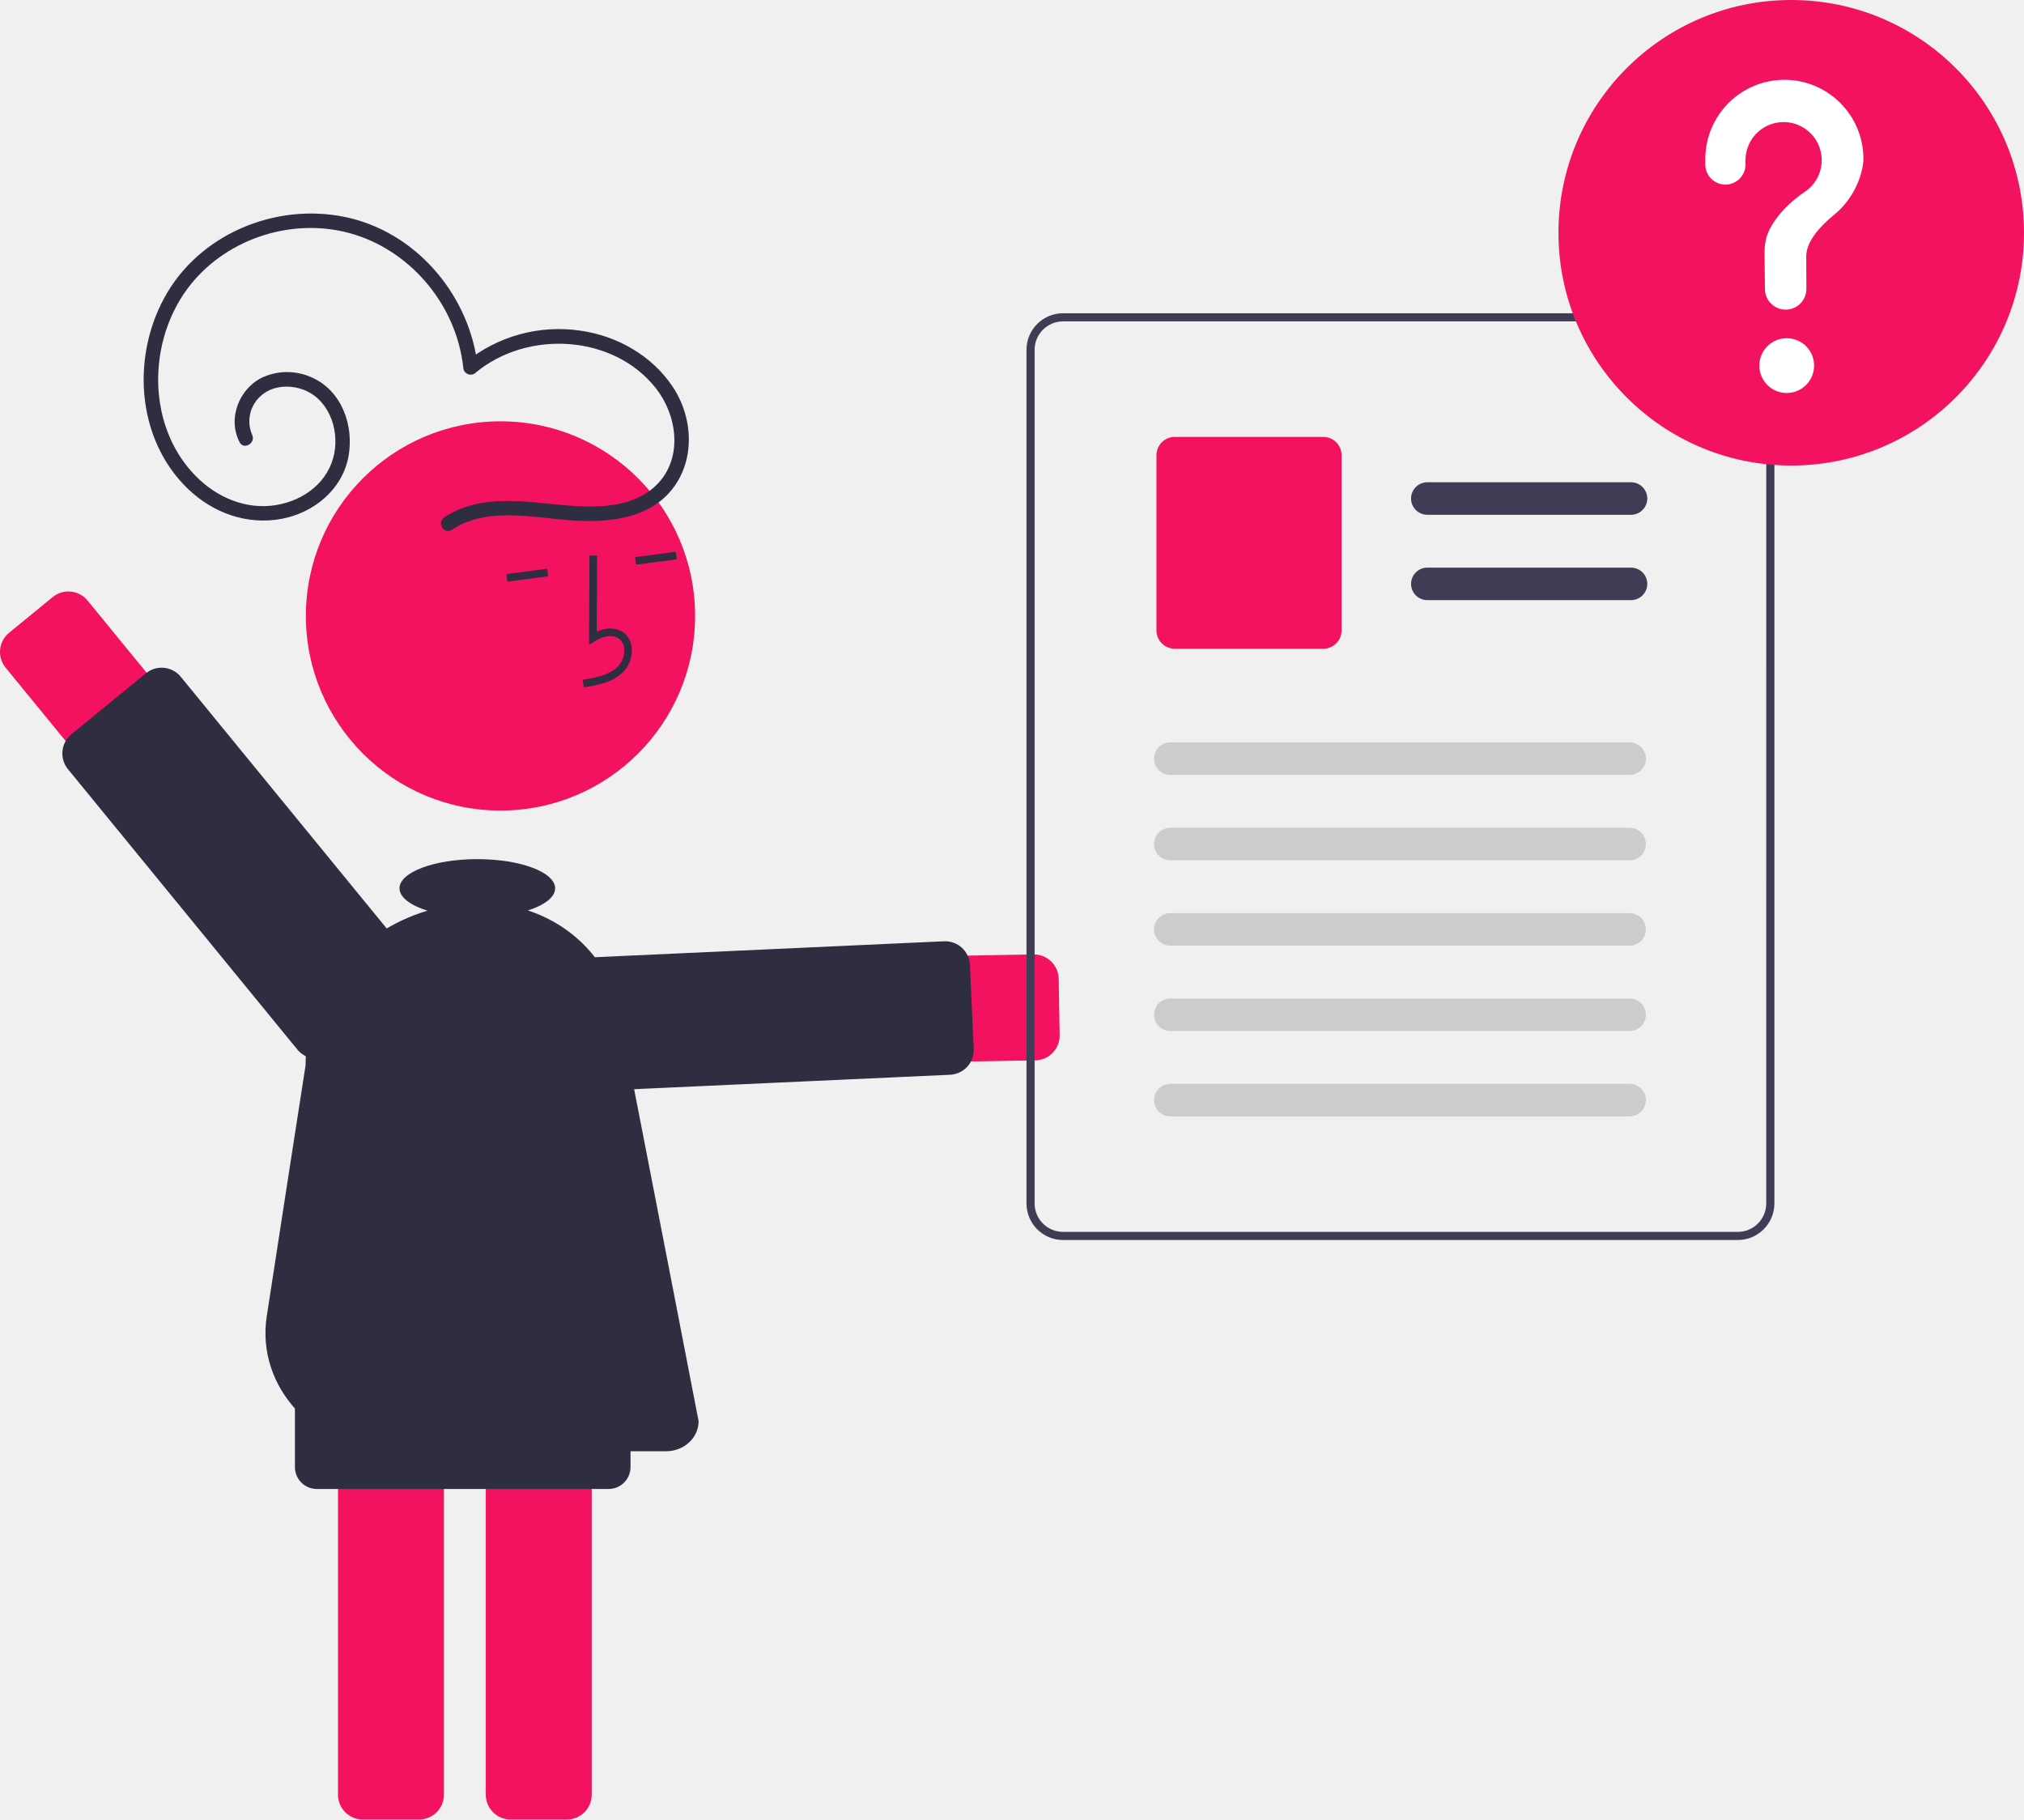
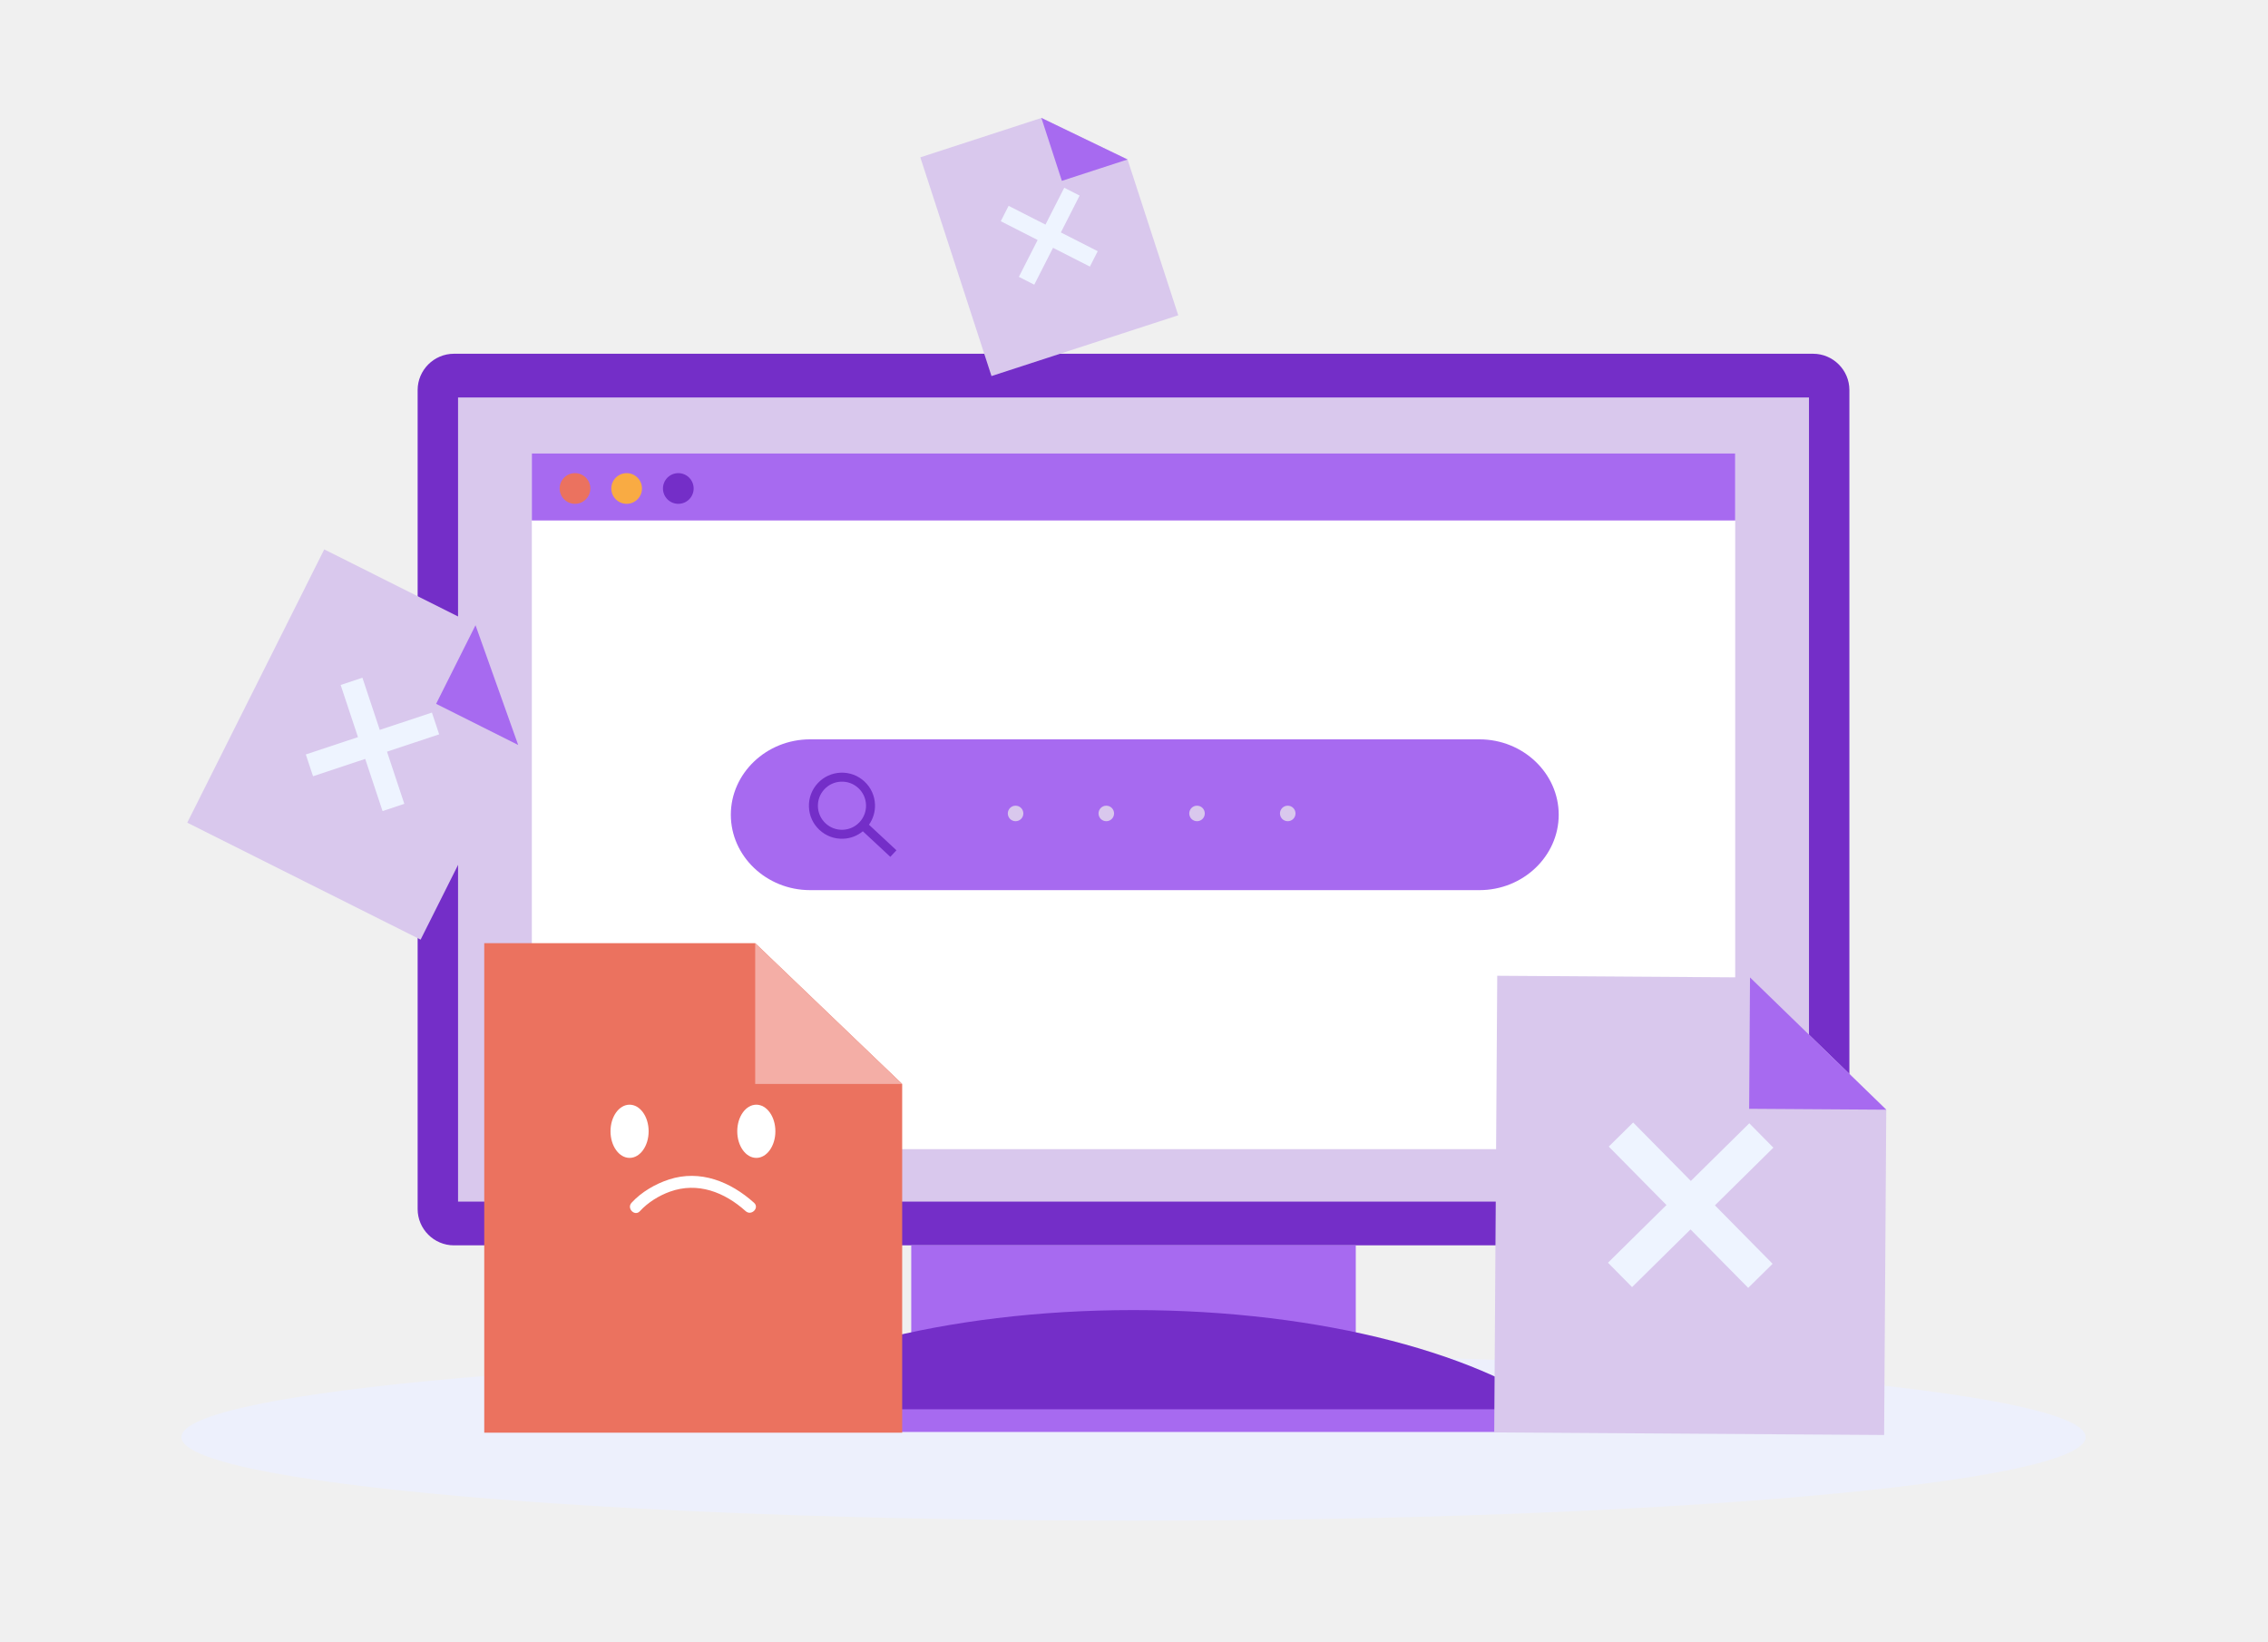
- <svg xmlns="http://www.w3.org/2000/svg" data-name="Layer 1" width="516.171" height="464.019" viewBox="0 0 516.171 464.019">
-   <path d="M605.943,488.406l-112.518,1.979a13.508,13.508,0,1,1-.475-27.012l112.518-1.978a6.326,6.326,0,0,1,6.436,6.214l.252,14.362a6.326,6.326,0,0,1-5.791,6.414Q606.155,488.402,605.943,488.406Z" transform="translate(-341.9143 -217.9903)" fill="#f31260" />
-   <path d="M584.213,492.077l-92.311,4.214a6.325,6.325,0,0,1-6.608-6.03l-.977-21.401a6.326,6.326,0,0,1,6.031-6.608l92.311-4.214a6.325,6.325,0,0,1,6.608,6.03l.977,21.401a6.334,6.334,0,0,1-5.792,6.593C584.373,492.068,584.293,492.073,584.213,492.077Z" transform="translate(-341.9143 -217.9903)" fill="#2f2e41" />
-   <path d="M428.108,675.684V555.967a6.333,6.333,0,0,1,6.326-6.326h14.364a6.333,6.333,0,0,1,6.326,6.326V675.684a6.333,6.333,0,0,1-6.326,6.326H434.433A6.333,6.333,0,0,1,428.108,675.684Z" transform="translate(-341.9143 -217.9903)" fill="#f31260" />
-   <path d="M465.802,675.684V555.967a6.333,6.333,0,0,1,6.326-6.326H486.492a6.333,6.333,0,0,1,6.326,6.326V675.684a6.333,6.333,0,0,1-6.326,6.326H472.128A6.333,6.333,0,0,1,465.802,675.684Z" transform="translate(-341.9143 -217.9903)" fill="#f31260" />
-   <circle cx="127.639" cy="157.08" r="49.633" fill="#f31260" />
-   <path d="M496.419,392.017a11.771,11.771,0,0,0,4.299-2.523,7.915,7.915,0,0,0,2.314-6.266,5.325,5.325,0,0,0-2.367-4.098c-1.775-1.139-4.149-1.142-6.566-.077l.091-19.376-1.946-.009-.108,22.779,1.5-.943c1.739-1.092,4.223-1.861,5.977-.735a3.42,3.42,0,0,1,1.481,2.646,5.981,5.981,0,0,1-1.72,4.672c-2.149,2.053-5.285,2.695-8.861,3.269l.308,1.922A32.079,32.079,0,0,0,496.419,392.017Z" transform="translate(-341.9143 -217.9903)" fill="#2f2e41" />
-   <rect x="503.944" y="359.375" width="10.483" height="1.946" transform="translate(-384.7108 -148.2221) rotate(-7.5232)" fill="#2f2e41" />
-   <rect x="471.14" y="363.706" width="10.483" height="1.946" transform="translate(-385.5602 -152.4797) rotate(-7.5232)" fill="#2f2e41" />
-   <path d="M364.254,371.152l71.261,87.097a13.507,13.507,0,1,1-20.908,17.107l-71.262-87.097a6.325,6.325,0,0,1,.89-8.901l11.117-9.096a6.326,6.326,0,0,1,8.902.89Z" transform="translate(-341.9143 -217.9903)" fill="#f31260" />
-   <path d="M388.02,390.591l58.516,71.519a6.325,6.325,0,0,1-.89,8.901l-18.988,15.536a6.325,6.325,0,0,1-8.902-.89l-58.516-71.519a6.333,6.333,0,0,1,.89-8.901l18.989-15.536a6.326,6.326,0,0,1,8.902.89Z" transform="translate(-341.9143 -217.9903)" fill="#2f2e41" />
-   <path id="b687333e-18de-4d8a-8832-7c3edcdf36cf-829" data-name="Path 336" d="M793.716,303.645a9.427,9.427,0,0,0-8.621-5.768H613.023a9.333,9.333,0,0,0-9.328,9.328V524.893a9.333,9.333,0,0,0,9.328,9.328H785.102a9.34,9.34,0,0,0,9.328-9.328V307.205a9.161,9.161,0,0,0-.707-3.56Zm-1.364,221.248a7.265,7.265,0,0,1-7.256,7.256H613.023a7.258,7.258,0,0,1-7.256-7.255V307.206a7.266,7.266,0,0,1,7.256-7.256H785.102a7.292,7.292,0,0,1,6.735,4.565,8.045,8.045,0,0,1,.273.819,7.195,7.195,0,0,1,.248,1.873Z" transform="translate(-341.9143 -217.9903)" fill="#3f3d56" />
-   <path id="eca15e8c-c9ce-4149-9dd0-d1ea6c849243-830" data-name="Path 337" d="M757.807,349.272H705.976a4.147,4.147,0,1,1,0-8.293h51.831a4.147,4.147,0,1,1,0,8.293Z" transform="translate(-341.9143 -217.9903)" fill="#3f3d56" />
-   <path id="b9f37388-2aff-4ffa-881f-18e269279f19-831" data-name="Path 338" d="M757.807,371.041H705.976a4.147,4.147,0,1,1,0-8.293h51.831a4.147,4.147,0,1,1,0,8.293Z" transform="translate(-341.9143 -217.9903)" fill="#3f3d56" />
-   <path id="ab29eed0-504d-400c-b1ab-2256c8d671ed-832" data-name="Path 339" d="M679.382,383.436H641.505a4.67,4.67,0,0,1-4.665-4.665V334.073a4.67,4.67,0,0,1,4.665-4.665h37.878a4.67,4.67,0,0,1,4.665,4.665V378.771A4.67,4.67,0,0,1,679.382,383.436Z" transform="translate(-341.9143 -217.9903)" fill="#f31260" />
-   <path id="fa5fec34-0c55-4409-8f72-9659063fc84a-833" data-name="Path 340" d="M757.447,415.616H640.31a4.147,4.147,0,0,1,0-8.293H757.447a4.147,4.147,0,1,1,0,8.293Z" transform="translate(-341.9143 -217.9903)" fill="#ccc" />
-   <path id="a43251d6-16e2-4557-b881-b3d221f9e0a0-834" data-name="Path 341" d="M757.447,437.385H640.31a4.147,4.147,0,0,1,0-8.293H757.447a4.147,4.147,0,1,1,0,8.293Z" transform="translate(-341.9143 -217.9903)" fill="#ccc" />
-   <path id="b1a9b5d8-150e-43cf-a101-e2528d51164c-835" data-name="Path 342" d="M757.447,459.153H640.31a4.147,4.147,0,0,1,0-8.293H757.447a4.147,4.147,0,1,1,0,8.293Z" transform="translate(-341.9143 -217.9903)" fill="#ccc" />
-   <path id="fb13d629-1d1d-4a08-ba0c-67ba8ed3b5d8-836" data-name="Path 343" d="M757.447,480.922H640.31a4.147,4.147,0,0,1,0-8.293H757.447a4.147,4.147,0,1,1,0,8.293Z" transform="translate(-341.9143 -217.9903)" fill="#ccc" />
-   <path id="f81dc734-d8e2-4a40-b2eb-9530c4619ee2-837" data-name="Path 344" d="M757.447,502.691H640.31a4.147,4.147,0,0,1,0-8.293H757.447a4.147,4.147,0,1,1,0,8.293Z" transform="translate(-341.9143 -217.9903)" fill="#ccc" />
-   <circle id="bb95e310-3287-4bad-95b8-3adafab6ad5a" data-name="Ellipse 44" cx="456.809" cy="59.362" r="59.362" fill="#f31260" />
-   <circle cx="455.66" cy="93.237" r="6.985" fill="#fff" />
-   <path d="M796.826,238.343a20.213,20.213,0,0,0-20.01,19.864c-.001.101-.002.809-.002,1.736a5.124,5.124,0,0,0,5.124,5.124h0a5.128,5.128,0,0,0,5.126-5.129v-.003c-.001-.63-.001-1.067-.001-1.094a9.718,9.718,0,1,1,14.96,8.181l.002.002s-7.293,4.695-9.516,11.136l.002 0a14.274,14.274,0,0,0-.588,4.065c0,.566.033,5.515.098,9.532a5.282,5.282,0,0,0,5.283,5.196h0a5.284,5.284,0,0,0,5.283-5.284l-0-.032c-.022-3.679-.034-7.963-.034-8.274,0-3.955,3.815-7.895,6.949-10.465a21.077,21.077,0,0,0,7.249-11.54,13.174,13.174,0,0,0,.38-2.86A20.157,20.157,0,0,0,796.972,238.342Q796.899,238.342,796.826,238.343Z" transform="translate(-341.9143 -217.9903)" fill="#fff" />
-   <path d="M457.111,353.111c8.886-5.842,20.055-3.214,29.931-2.451,8.924.69,19.502.01,25.779-7.281,6.53-7.586,5.985-18.848.578-26.872-5.322-7.897-14.155-12.884-23.501-14.199a37.702,37.702,0,0,0-29.3,8.091l3.176,1.316c-1.851-17.695-14.861-33.691-32.317-38.03-17.661-4.39-37.412,3.102-46.835,18.85-9.289,15.524-8.189,37.187,5.182,50.088,6.421,6.196,15.156,9.352,24.02,7.668,8.175-1.553,15.439-7.513,16.969-15.929,1.418-7.802-1.68-16.663-9.268-20.07a15.13,15.13,0,0,0-13.224.211,12.855,12.855,0,0,0-6.518,10.283,11.363,11.363,0,0,0,1.209,5.936c1.053,2.15,4.264.266,3.213-1.878a8.628,8.628,0,0,1,1.783-9.47c2.758-2.882,7.113-3.36,10.778-2.182,6.707,2.156,9.668,9.85,8.404,16.377-1.416,7.311-7.657,12.009-14.764,13.212-7.728,1.308-15.265-1.955-20.63-7.444-11.235-11.494-12.208-30.008-4.629-43.726,7.689-13.917,24.089-21.39,39.711-19.056,15.448,2.308,28.17,14.459,32.134,29.44a37.702,37.702,0,0,1,1.06,5.721,1.889,1.889,0,0,0,3.176,1.316c13.2-10.963,35.155-9.787,45.978,4.004,5.308,6.763,6.872,17.266.674,24.06-5.902,6.469-15.703,6.476-23.764,5.767-10.312-.906-21.648-3.037-30.885,3.035-1.993,1.31-.131,4.534,1.878,3.213Z" transform="translate(-341.9143 -217.9903)" fill="#2f2e41" />
-   <path d="M497.133,597.715H422.71a5.588,5.588,0,0,1-5.582-5.582V567.325a5.588,5.588,0,0,1,5.582-5.582h74.423a5.588,5.588,0,0,1,5.582,5.582v24.808A5.588,5.588,0,0,1,497.133,597.715Z" transform="translate(-341.9143 -217.9903)" fill="#2f2e41" />
-   <path d="M499.676,475.407c-2.33-11.916-11.38-21.353-23.126-25.233,4.242-1.365,6.938-3.386,6.938-5.646,0-4.11-8.885-7.442-19.846-7.442s-19.846,3.332-19.846,7.442c0,2.293,2.77,4.343,7.119,5.708-18.008,5.369-31.078,21.041-31.078,39.496,0,0-5.543,35.535-9.895,63.941-2.784,18.173,12.429,34.416,32.229,34.416h69.633c4.561,0,8.272-3.44,8.272-7.669C520.077,580.418,507.246,514.116,499.676,475.407Z" transform="translate(-341.9143 -217.9903)" fill="#2f2e41" />
+ <svg xmlns="http://www.w3.org/2000/svg" width="500" height="362" viewBox="0 0 500 362" fill="none">
+   <path d="M249.893 335.251C365.814 335.251 459.786 327.004 459.786 316.832C459.786 306.659 365.814 298.413 249.893 298.413C133.972 298.413 40 306.659 40 316.832C40 327.004 133.972 335.251 249.893 335.251Z" fill="#EDF0FC" />
+   <path d="M407.715 266.552C407.715 270.952 404.115 274.552 399.715 274.552H100.071C95.671 274.552 92.071 270.952 92.071 266.552V85.989C92.071 81.589 95.671 77.989 100.071 77.989H399.715C404.115 77.989 407.715 81.589 407.715 85.989V266.552Z" fill="#742EC8" />
+   <path d="M398.806 87.629H100.98V264.911H398.806V87.629Z" fill="#D9C8ED" />
+   <path d="M298.894 274.552H200.892V299.096H298.894V274.552Z" fill="#A76AF0" />
+   <path d="M345.799 313.187C327.876 298.717 291.658 288.824 249.893 288.824C208.128 288.824 171.91 298.717 153.987 313.187H345.799Z" fill="#742EC8" />
+   <path d="M153.987 315.687C155.7 315.687 157.413 315.687 159.126 315.687C163.787 315.687 168.449 315.687 173.11 315.687C179.969 315.687 186.828 315.687 193.687 315.687C202.091 315.687 210.495 315.687 218.899 315.687C228.105 315.687 237.312 315.687 246.518 315.687C255.77 315.687 265.022 315.687 274.274 315.687C282.94 315.687 291.607 315.687 300.273 315.687C307.596 315.687 314.918 315.687 322.241 315.687C327.486 315.687 332.731 315.687 337.975 315.687C340.472 315.687 342.978 315.748 345.475 315.687C345.583 315.684 345.691 315.687 345.798 315.687C349.015 315.687 349.021 310.687 345.798 310.687C344.085 310.687 342.372 310.687 340.659 310.687C335.998 310.687 331.336 310.687 326.675 310.687C319.816 310.687 312.957 310.687 306.098 310.687C297.694 310.687 289.29 310.687 280.886 310.687C271.68 310.687 262.473 310.687 253.267 310.687C244.015 310.687 234.763 310.687 225.511 310.687C216.845 310.687 208.178 310.687 199.512 310.687C192.189 310.687 184.867 310.687 177.544 310.687C172.299 310.687 167.054 310.687 161.81 310.687C159.313 310.687 156.807 310.626 154.31 310.687C154.202 310.69 154.094 310.687 153.987 310.687C150.77 310.687 150.764 315.687 153.987 315.687Z" fill="#A76AF0" />
+   <path d="M382.539 99.963H117.247V253.346H382.539V99.963Z" fill="white" />
+   <path d="M382.539 99.963H117.247V114.743H382.539V99.963Z" fill="#A76AF0" />
+   <path d="M130.143 107.693C130.143 109.561 128.629 111.075 126.761 111.075C124.893 111.075 123.379 109.561 123.379 107.693C123.379 105.825 124.893 104.311 126.761 104.311C128.628 104.311 130.143 105.825 130.143 107.693Z" fill="#EB725F" />
+   <path d="M141.531 107.693C141.531 109.561 140.017 111.075 138.149 111.075C136.281 111.075 134.767 109.561 134.767 107.693C134.767 105.825 136.281 104.311 138.149 104.311C140.017 104.311 141.531 105.825 141.531 107.693Z" fill="#F9AB43" />
+   <path d="M152.92 107.693C152.92 109.561 151.406 111.075 149.538 111.075C147.67 111.075 146.156 109.561 146.156 107.693C146.156 105.825 147.67 104.311 149.538 104.311C151.406 104.311 152.92 105.825 152.92 107.693Z" fill="#742EC8" />
+   <path d="M343.631 179.619C343.631 188.76 335.775 196.239 326.174 196.239H178.576C168.974 196.239 161.119 188.76 161.119 179.619C161.119 170.478 168.975 162.999 178.576 162.999H326.174C335.775 162.999 343.631 170.478 343.631 179.619Z" fill="#A76AF0" />
+   <path d="M197.628 187.454L191.571 181.818C192.485 180.524 192.957 178.978 192.899 177.367C192.829 175.422 192.006 173.621 190.581 172.295C189.156 170.969 187.301 170.278 185.356 170.348C183.411 170.418 181.61 171.241 180.285 172.666C178.959 174.091 178.267 175.947 178.337 177.891C178.407 179.836 179.23 181.637 180.655 182.963C182.08 184.289 183.935 184.98 185.88 184.91C187.49 184.852 188.998 184.271 190.223 183.266L196.28 188.902L197.628 187.454ZM182.003 181.515C180.965 180.549 180.366 179.237 180.315 177.821C180.264 176.404 180.768 175.053 181.734 174.015C182.699 172.977 184.012 172.378 185.428 172.327C186.845 172.276 188.196 172.78 189.234 173.745C190.272 174.711 190.871 176.023 190.922 177.439C190.973 178.856 190.469 180.207 189.503 181.245C188.537 182.283 187.225 182.882 185.809 182.933C184.392 182.985 183.04 182.481 182.003 181.515Z" fill="#742EC8" />
+   <path d="M223.893 181.049C224.839 181.049 225.606 180.282 225.606 179.336C225.606 178.39 224.839 177.623 223.893 177.623C222.947 177.623 222.18 178.39 222.18 179.336C222.18 180.282 222.947 181.049 223.893 181.049Z" fill="#D9C8ED" />
+   <path d="M243.893 181.049C244.839 181.049 245.606 180.282 245.606 179.336C245.606 178.39 244.839 177.623 243.893 177.623C242.947 177.623 242.18 178.39 242.18 179.336C242.18 180.282 242.947 181.049 243.893 181.049Z" fill="#D9C8ED" />
+   <path d="M263.893 181.049C264.839 181.049 265.606 180.282 265.606 179.336C265.606 178.39 264.839 177.623 263.893 177.623C262.947 177.623 262.18 178.39 262.18 179.336C262.18 180.282 262.947 181.049 263.893 181.049Z" fill="#D9C8ED" />
+   <path d="M283.893 181.049C284.839 181.049 285.606 180.282 285.606 179.336C285.606 178.39 284.839 177.623 283.893 177.623C282.947 177.623 282.18 178.39 282.18 179.336C282.18 180.282 282.947 181.049 283.893 181.049Z" fill="#D9C8ED" />
+   <path d="M166.49 207.937H106.757V315.848H198.892V238.977L166.49 207.937Z" fill="#EB725F" />
+   <path d="M166.49 207.937L198.892 238.977H166.49V207.937Z" fill="#F4AEA6" />
+   <path d="M142.998 249.408C142.998 252.647 141.116 255.273 138.795 255.273C136.474 255.273 134.592 252.647 134.592 249.408C134.592 246.169 136.474 243.543 138.795 243.543C141.116 243.543 142.998 246.169 142.998 249.408Z" fill="white" />
+   <path d="M166.737 255.273C169.058 255.273 170.94 252.647 170.94 249.408C170.94 246.169 169.058 243.543 166.737 243.543C164.416 243.543 162.534 246.169 162.534 249.408C162.534 252.647 164.416 255.273 166.737 255.273Z" fill="white" />
+   <path d="M141.076 267.014C142.825 265.099 145.257 263.593 147.678 262.72C153.804 260.511 159.726 262.819 164.392 267.014C165.638 268.134 167.489 266.294 166.237 265.169C161.064 260.519 154.354 257.787 147.473 260.036C144.455 261.022 141.391 262.802 139.23 265.169C138.101 266.407 139.941 268.258 141.076 267.014Z" fill="white" />
+   <path d="M385.807 215.491L330.08 215.123L329.416 315.795L415.37 316.363L415.844 244.648L385.807 215.491Z" fill="#D9C8ED" />
+   <path d="M385.807 215.491L415.844 244.648L385.616 244.448L385.807 215.491Z" fill="#A76AF0" />
+   <path d="M390.955 253.018L385.647 247.64L372.761 260.356L360.043 247.471L354.665 252.779L367.382 265.664L354.496 278.381L359.804 283.759L372.69 271.043L385.408 283.928L390.786 278.62L378.069 265.735L390.955 253.018Z" fill="#EEF4FF" />
+   <path d="M104.833 137.838L71.483 121.122L41.284 181.371L92.726 207.155L114.237 164.236L104.833 137.838Z" fill="#D9C8ED" />
+   <path d="M104.833 137.838L114.237 164.236L96.147 155.168L104.833 137.838Z" fill="#A76AF0" />
+   <path d="M96.816 161.894L95.221 157.094L83.72 160.915L79.898 149.413L75.098 151.008L78.919 162.509L67.418 166.33L69.013 171.131L80.514 167.31L84.336 178.811L89.137 177.216L85.315 165.715L96.816 161.894Z" fill="#EEF4FF" />
+   <path d="M229.584 26L202.892 34.686L218.583 82.907L259.755 69.51L248.577 35.159L229.584 26Z" fill="#D9C8ED" />
+   <path d="M229.584 26L248.577 35.159L234.098 39.87L229.584 26Z" fill="#A76AF0" />
+   <path d="M238.012 43.117L234.62 41.391L230.484 49.518L222.356 45.381L220.63 48.773L228.757 52.91L224.62 61.037L228.012 62.763L232.149 54.636L240.276 58.773L242.003 55.38L233.876 51.244L238.012 43.117Z" fill="#EEF4FF" />
</svg>
